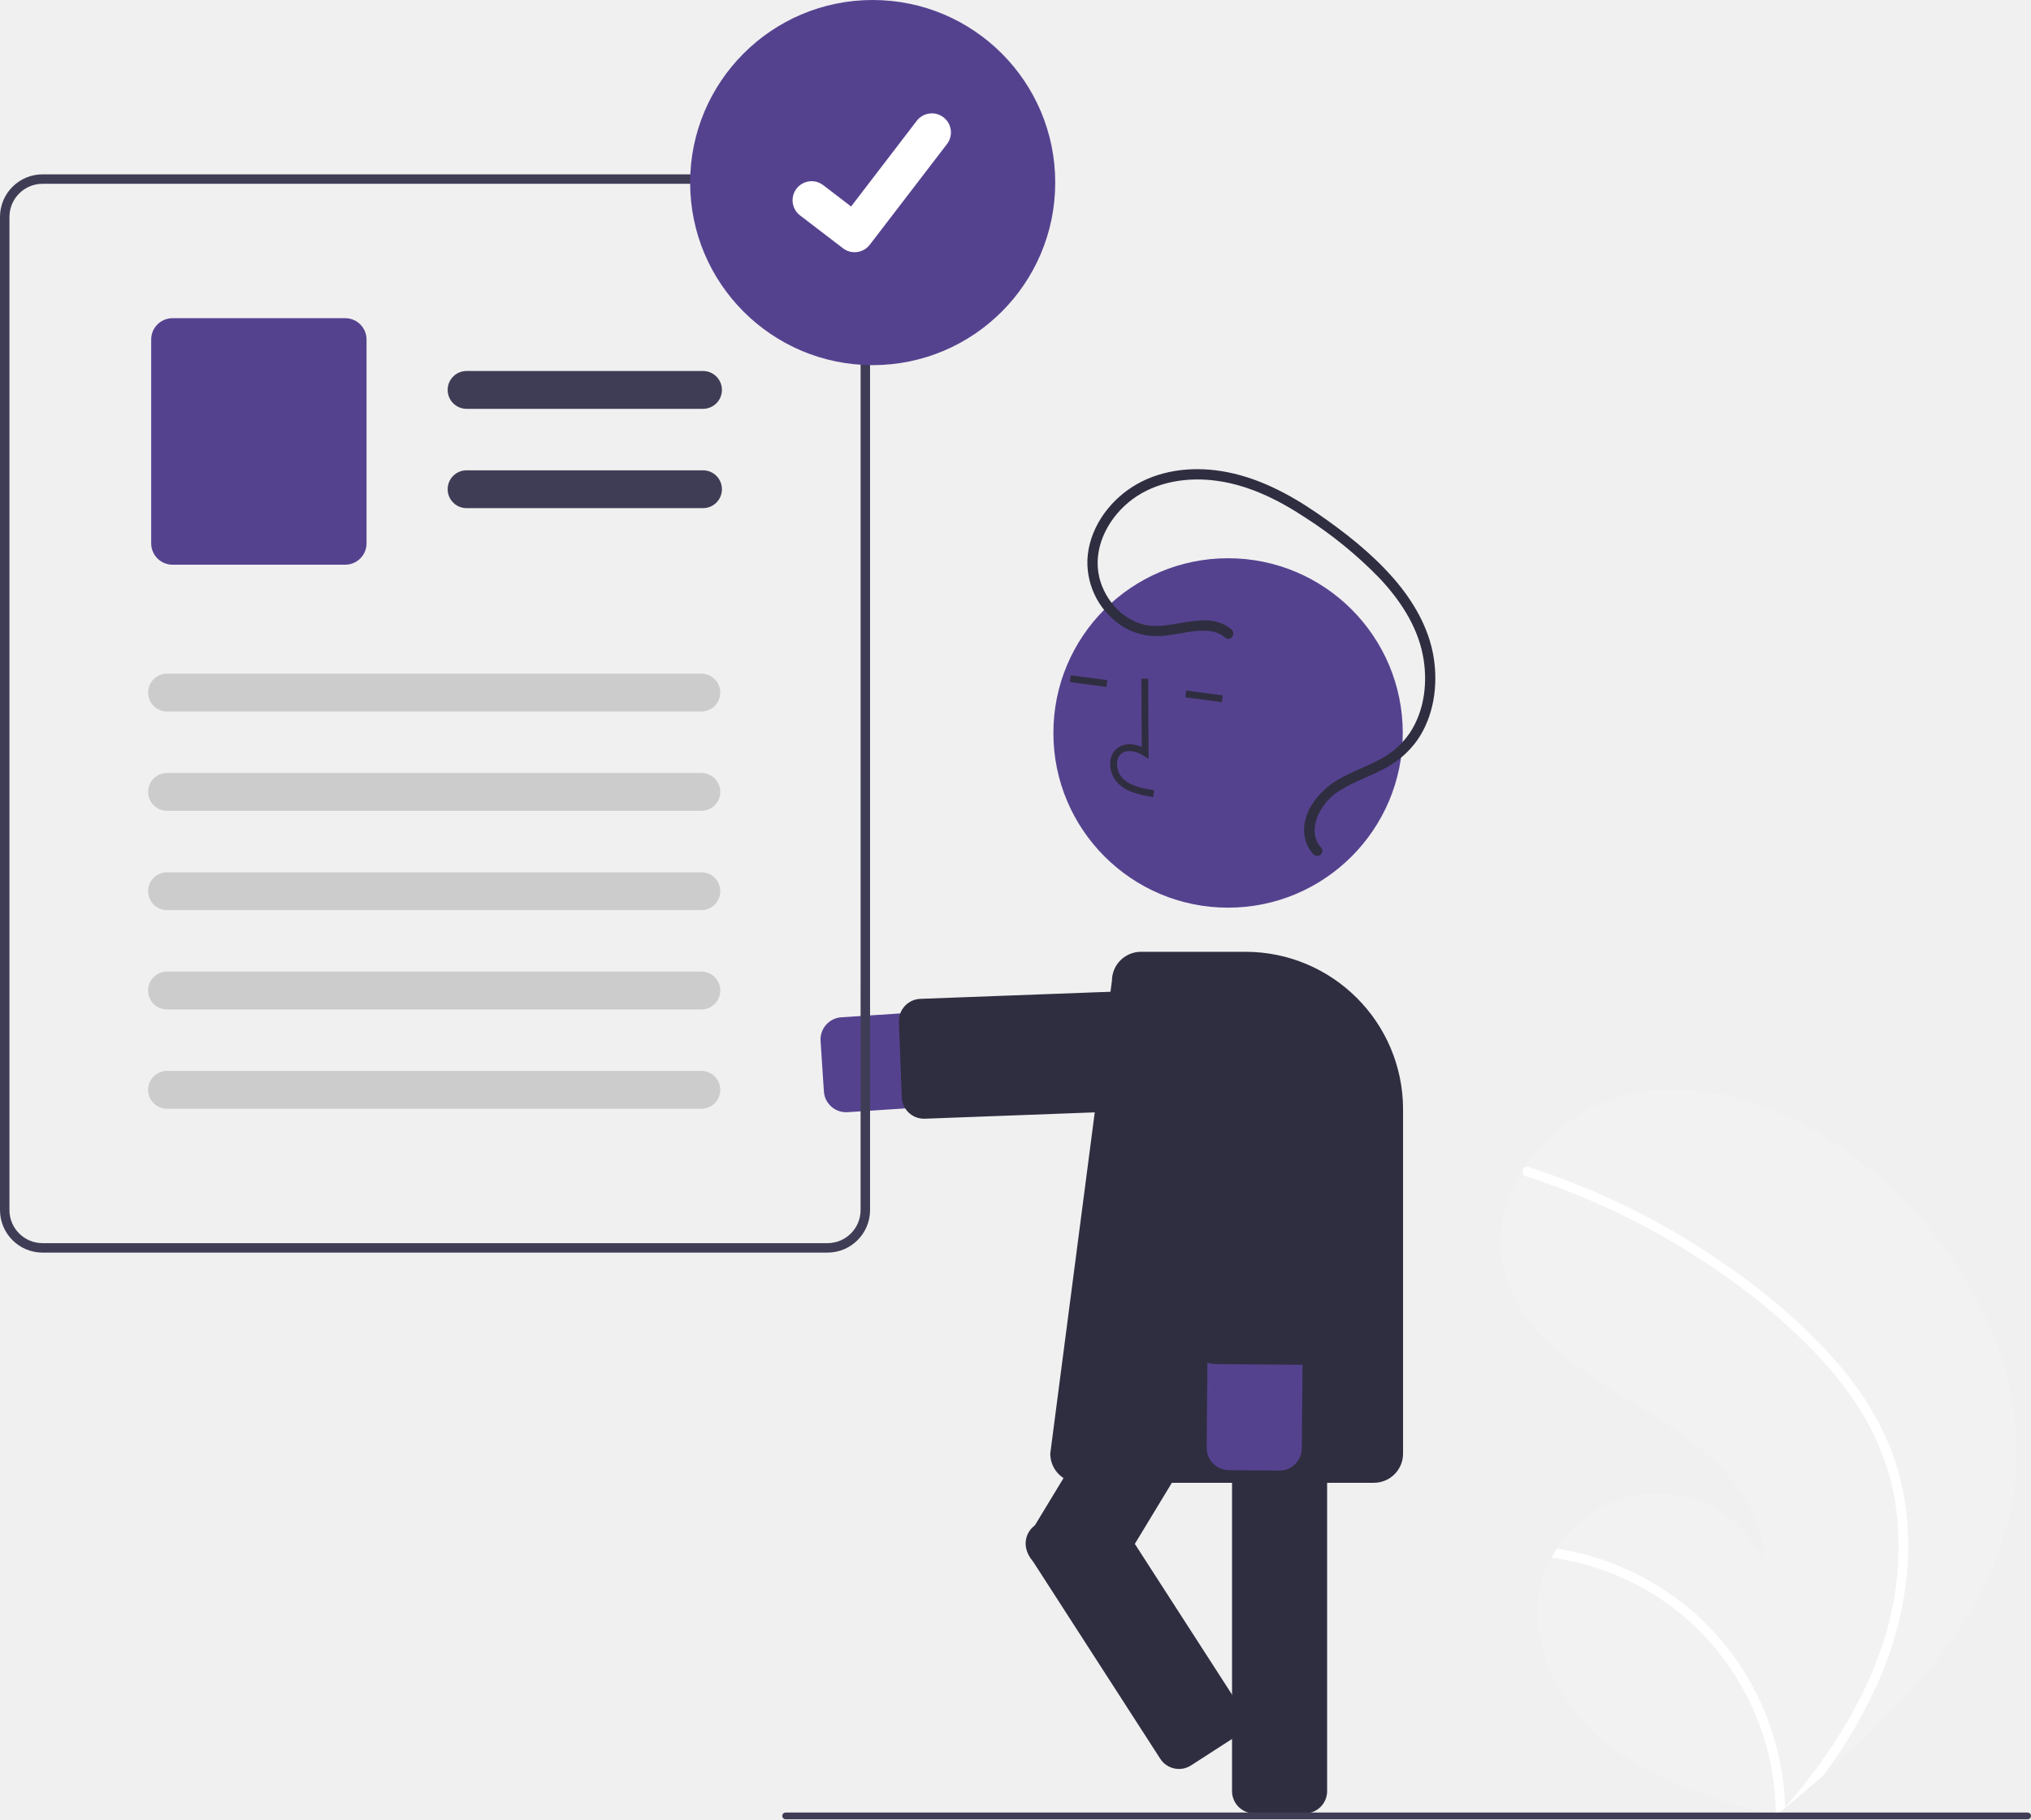
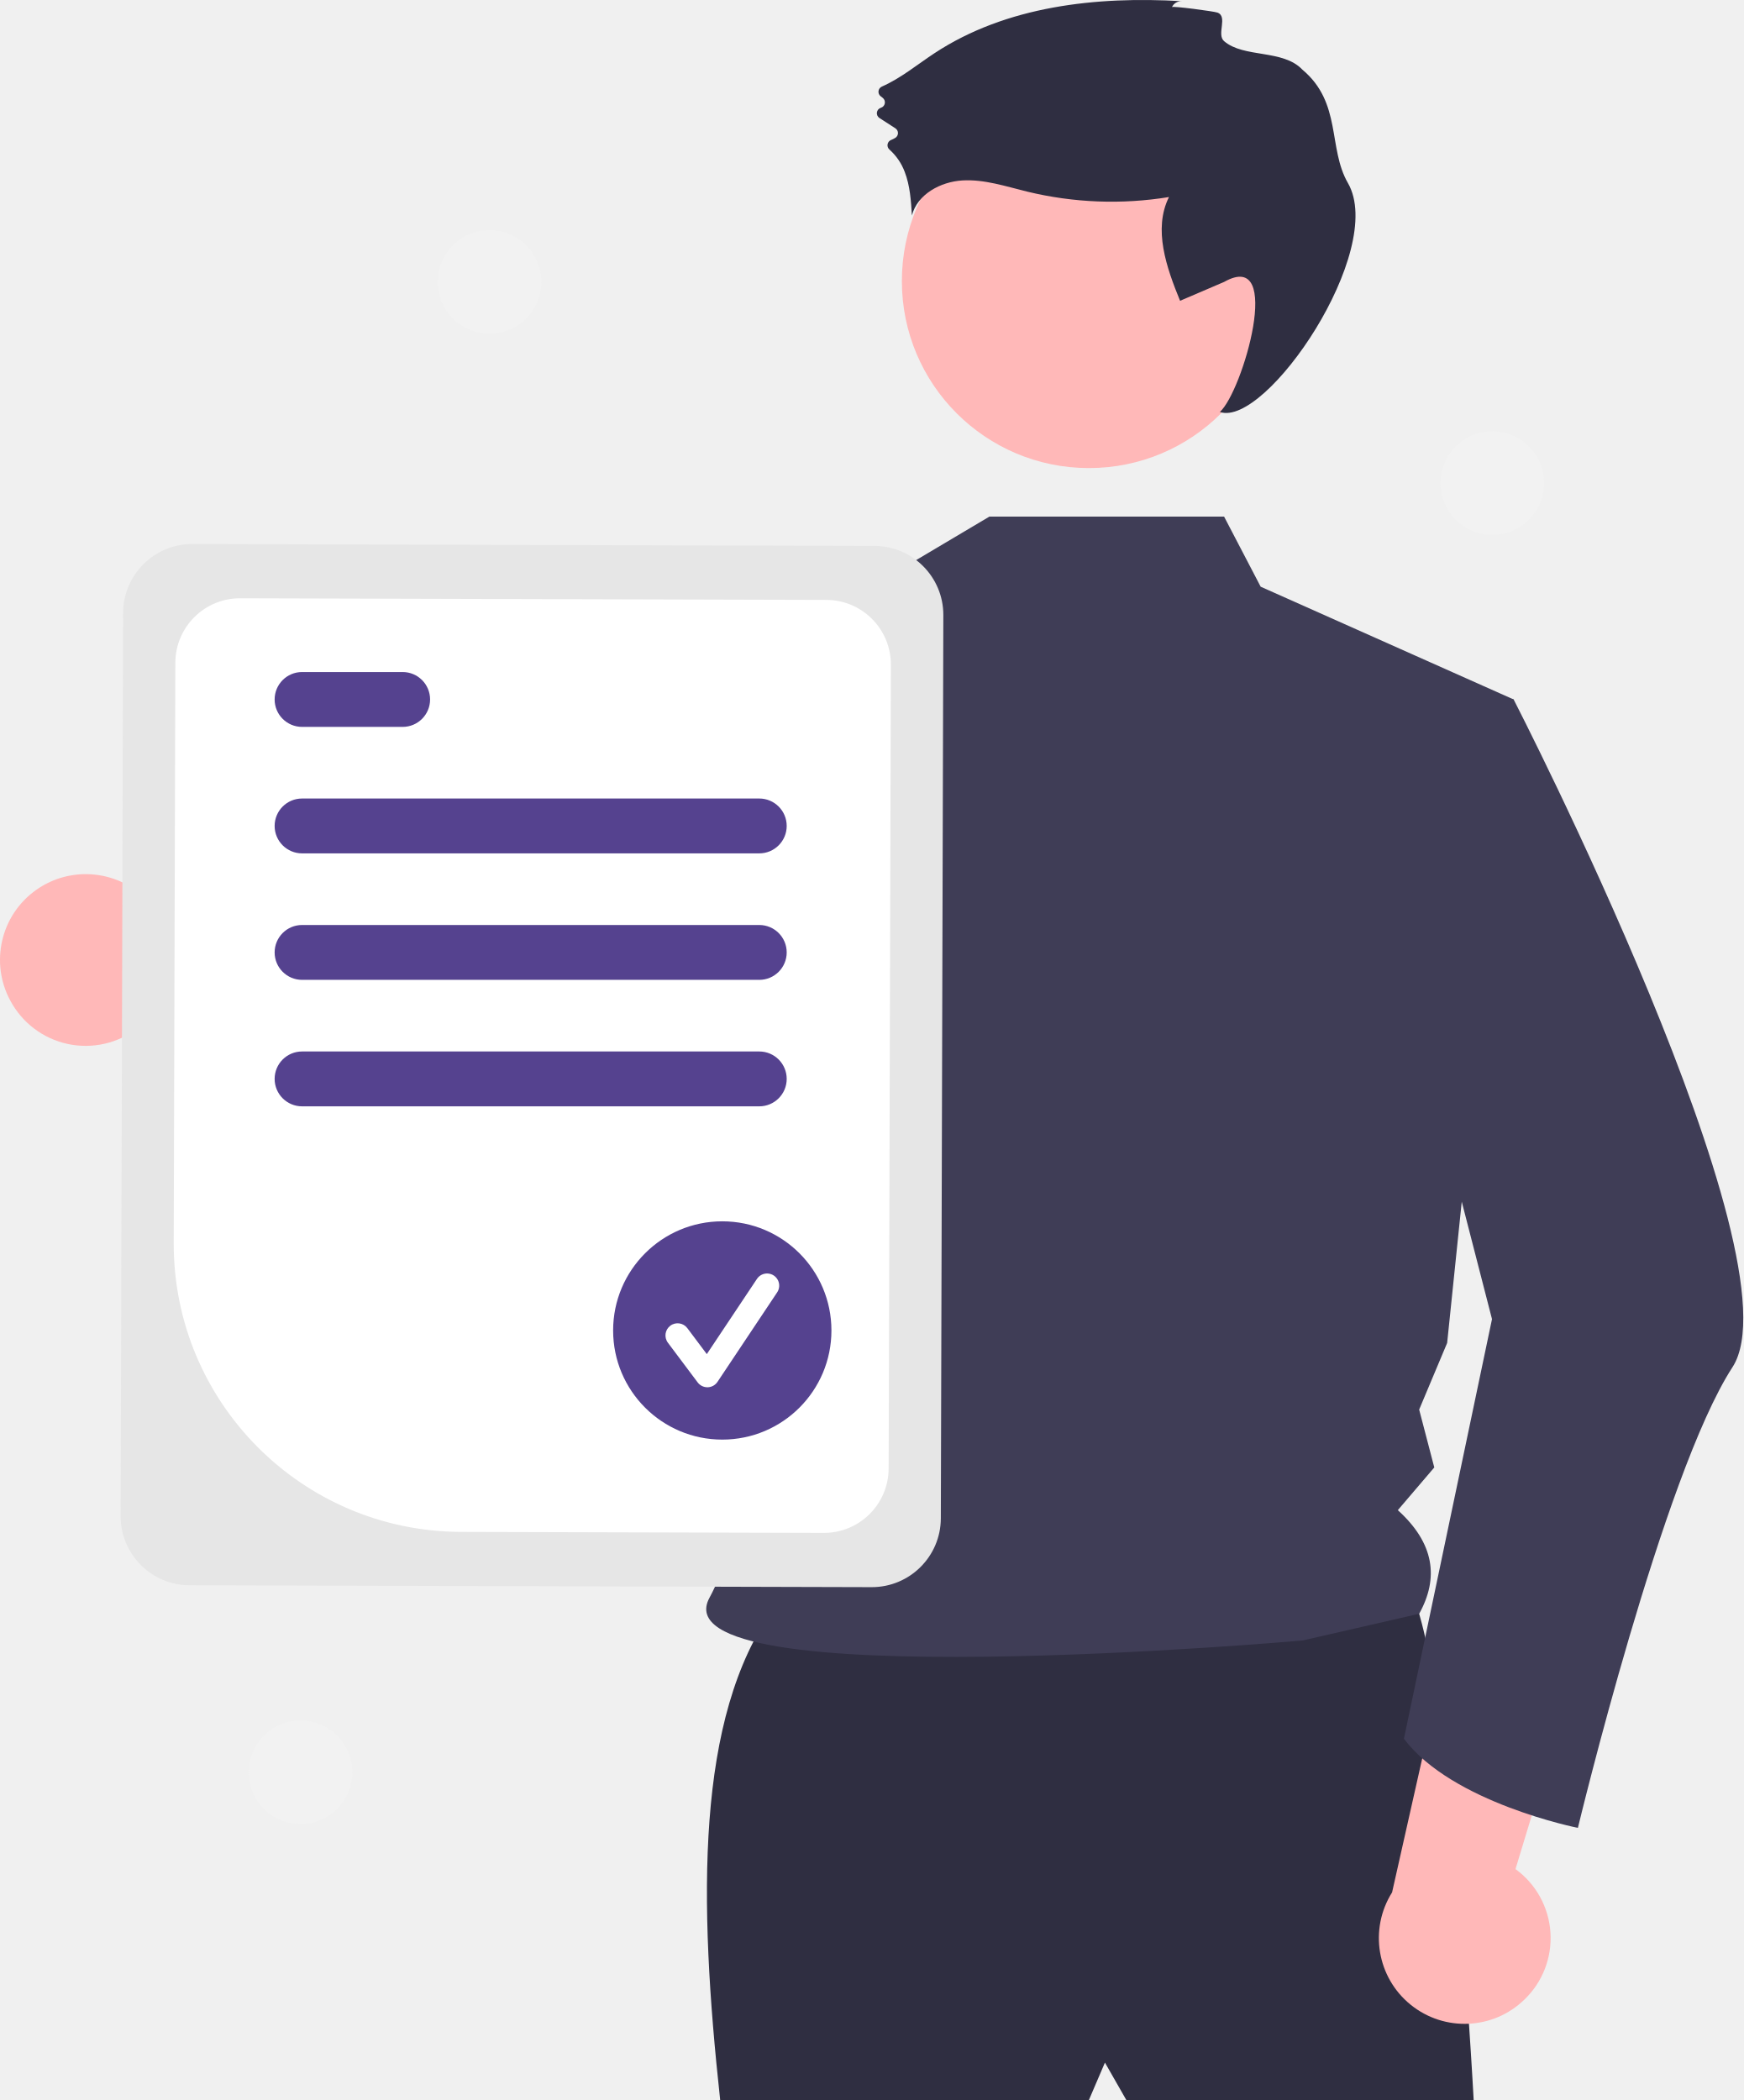
- <svg xmlns="http://www.w3.org/2000/svg" data-name="Layer 1" width="601.798" height="539" viewBox="0 0 601.798 539">
-   <path d="M895.568,624.143c-5.474,33.682-30.138,59.763-56.395,82.555q-5.499,4.774-11.025,9.363c-.026.015-.05.044-.076.059-.177.146-.355.293-.519.439-.76.63-1.521,1.261-2.275,1.884l.473.148,1.474.453c-.506-.139-1.005-.271-1.511-.41-.151-.043-.308-.079-.458-.122-17.409-4.703-35.172-9.863-49.404-20.88-14.765-11.442-24.934-30.949-19.841-48.922a32.912,32.912,0,0,1,2.775-6.776c.48-.899,1.009-1.768,1.566-2.626a35.277,35.277,0,0,1,61.435,3.418c-.248-19.804-18.337-34.245-35.304-44.465-16.972-10.214-36.189-21.248-41.525-40.331-2.975-10.617-.472-21.552,5.369-30.791.181-.281.363-.562.551-.837a51.483,51.483,0,0,1,30.737-21.572c23.503-5.332,48.135,4.489,67.413,18.96C880.055,546.972,901.79,585.847,895.568,624.143Z" transform="translate(-299.1011 -180.5)" fill="#f2f2f2" />
-   <path d="M845.717,586.935a87.518,87.518,0,0,1,13.168,21.71,75.993,75.993,0,0,1,5.285,21.971c1.428,15.501-1.513,31.17-7.377,45.515A140.132,140.132,0,0,1,839.173,706.698q-5.499,4.774-11.025,9.363c-.026.015-.05.044-.076.059-.177.146-.355.293-.519.439-.76.63-1.521,1.261-2.275,1.884l.473.148,1.474.453c-.506-.139-1.005-.271-1.511-.41-.151-.043-.308-.079-.458-.122a77.462,77.462,0,0,0-32.564-63.265,78.126,78.126,0,0,0-33.906-13.313c.48-.899,1.009-1.768,1.566-2.626a81.002,81.002,0,0,1,13.878,3.429,79.369,79.369,0,0,1,39.756,30.072,81.146,81.146,0,0,1,14.082,43.157c.608-.7,1.215-1.414,1.803-2.119,11.205-13.279,20.79-28.128,26.503-44.622a90.58,90.58,0,0,0,4.307-43.682c-2.55-15.999-10.742-30.118-21.571-41.965-11.599-12.678-25.526-23.455-40.101-32.49a215.444,215.444,0,0,0-47.671-22.069,1.549,1.549,0,0,1-1.011-1.881,1.318,1.318,0,0,1,.551-.837,1.147,1.147,0,0,1,.994-.077c2.066.666,4.12,1.346,6.163,2.068a217.889,217.889,0,0,1,48.237,24.115C820.775,562.043,834.7,573.37,845.717,586.935Z" transform="translate(-299.1011 -180.5)" fill="#fff" />
-   <path d="M549.794,510.018a6.597,6.597,0,0,1-6.573-6.166l-.979-14.948a6.597,6.597,0,0,1,6.152-7.014l117.111-7.67a14.087,14.087,0,1,1,1.841,28.115l-117.111,7.669Q550.014,510.018,549.794,510.018Z" transform="translate(-299.1011 -180.5)" fill="#55428f" />
-   <path d="M572.886,511.946a6.606,6.606,0,0,1-6.59-6.351l-.835-22.327a6.597,6.597,0,0,1,6.346-6.838l96.304-3.599a6.597,6.597,0,0,1,6.839,6.346l.835,22.327a6.597,6.597,0,0,1-6.346,6.838l-96.304,3.599C573.052,511.944,572.969,511.946,572.886,511.946Z" transform="translate(-299.1011 -180.5)" fill="#2f2e41" />
-   <path d="M685.739,717.756H670.759a6.605,6.605,0,0,1-6.597-6.597V586.307a6.605,6.605,0,0,1,6.597-6.597H685.739a6.605,6.605,0,0,1,6.597,6.597V711.159A6.605,6.605,0,0,1,685.739,717.756Z" transform="translate(-299.1011 -180.5)" fill="#2f2e41" />
-   <path d="M619.248,651.761l-12.81-7.765a6.605,6.605,0,0,1-2.222-9.061l64.717-106.77a6.605,6.605,0,0,1,9.061-2.222l12.81,7.765a6.605,6.605,0,0,1,2.222,9.061l-64.717,106.77A6.605,6.605,0,0,1,619.248,651.761Z" transform="translate(-299.1011 -180.5)" fill="#2f2e41" />
-   <circle cx="363.886" cy="217.151" r="51.762" fill="#55428f" />
-   <path d="M634.969,415.325a12.276,12.276,0,0,1-4.483-2.631,8.255,8.255,0,0,1-2.413-6.535,5.553,5.553,0,0,1,2.469-4.274c1.851-1.187,4.327-1.191,6.847-.08l-.095-20.207,2.03-.01.112,23.756-1.564-.984c-1.814-1.139-4.404-1.941-6.234-.766a3.566,3.566,0,0,0-1.544,2.76,6.238,6.238,0,0,0,1.794,4.873c2.241,2.141,5.512,2.811,9.241,3.409l-.322,2.004A33.456,33.456,0,0,1,634.969,415.325Z" transform="translate(-299.1011 -180.5)" fill="#2f2e41" />
-   <rect x="620.641" y="376.831" width="2.03" height="10.933" transform="translate(-137.8442 768.0484) rotate(-82.4768)" fill="#2f2e41" />
-   <rect x="654.852" y="381.348" width="2.03" height="10.933" transform="translate(-112.5903 805.8905) rotate(-82.4768)" fill="#2f2e41" />
-   <path d="M706.209,619.805H618.924a8.637,8.637,0,0,1-8.627-8.627l18.273-140.127a8.617,8.617,0,0,1,8.623-8.562h30.976a46.72,46.72,0,0,1,46.667,46.667V611.178A8.637,8.637,0,0,1,706.209,619.805Z" transform="translate(-299.1011 -180.5)" fill="#2f2e41" />
-   <path d="M684.229,612.335a6.608,6.608,0,0,1-6.057,3.854l-14.98-.13a6.597,6.597,0,0,1-6.539-6.654l1.018-117.358a14.087,14.087,0,1,1,28.173.244l-1.017,117.358A6.56,6.56,0,0,1,684.229,612.335Z" transform="translate(-299.1011 -180.5)" fill="#55428f" />
-   <path d="M690.847,581.005a6.607,6.607,0,0,1-6.057,3.854l-25.586-.222a6.605,6.605,0,0,1-6.539-6.654l.836-96.368a6.597,6.597,0,0,1,6.654-6.54l25.586.222a6.597,6.597,0,0,1,6.539,6.654l-.835,96.368A6.568,6.568,0,0,1,690.847,581.005Z" transform="translate(-299.1011 -180.5)" fill="#2f2e41" />
-   <path d="M663.955,366.951c-6.92-5.726-16.169-.31-23.994-1.079-7.486-.735-13.512-7.324-15.154-14.413-1.916-8.271,2.237-16.673,8.492-21.972,6.851-5.803,16.049-7.607,24.814-6.724,10.046,1.012,19.302,5.51,27.635,11.005a123.671,123.671,0,0,1,22.108,18.024c5.958,6.335,11.049,13.923,12.793,22.567,1.585,7.855.655,16.61-3.878,23.376a24.567,24.567,0,0,1-9.464,8.103c-3.958,2.038-8.194,3.521-12.022,5.813-5.789,3.465-11.346,10.528-9.375,17.731a9.939,9.939,0,0,0,2.34,4.209c1.337,1.429,3.663-.537,2.322-1.97-2.355-2.516-2.329-5.933-1.158-9.013a16.515,16.515,0,0,1,7.187-8.211c4.008-2.394,8.454-3.909,12.567-6.098a27.426,27.426,0,0,0,9.899-8.526c4.839-7.002,6.155-16.02,4.87-24.314-1.391-8.976-6.17-17.066-12.096-23.809-6.45-7.338-14.318-13.504-22.341-19.025-8.609-5.924-18.091-10.89-28.51-12.554-9.032-1.442-18.769-.264-26.547,4.791-7.26,4.718-12.744,12.702-13.138,21.513a22.568,22.568,0,0,0,10.914,20.036,19.386,19.386,0,0,0,11.629,2.462c4.319-.359,8.623-1.765,12.982-1.48a9.074,9.074,0,0,1,5.387,2.058c1.512,1.251,3.238-1.26,1.738-2.501Z" transform="translate(-299.1011 -180.5)" fill="#2f2e41" />
-   <path d="M603.09,636.738q.028-.172.065-.343a6.552,6.552,0,0,1,2.873-4.152l12.588-8.12a6.605,6.605,0,0,1,9.12,1.968l38.833,60.206a6.598,6.598,0,0,1-1.968,9.12l-12.589,8.12a6.605,6.605,0,0,1-9.12-1.968l-38.833-60.206A6.55,6.55,0,0,1,603.09,636.738Z" transform="translate(-299.1011 -180.5)" fill="#2f2e41" />
-   <path id="a8ac6166-3ec4-44bd-a940-12ae5b8b67a0-657" data-name="Path 336" d="M555.944,239.95a12.742,12.742,0,0,0-11.652-7.796h-232.583a12.615,12.615,0,0,0-12.608,12.608V539.001a12.615,12.615,0,0,0,12.608,12.608H544.3a12.625,12.625,0,0,0,12.608-12.608V244.761a12.382,12.382,0,0,0-.956-4.812ZM554.1,539.001a9.82,9.82,0,0,1-9.808,9.808H311.709a9.81,9.81,0,0,1-9.808-9.806V244.763a9.821,9.821,0,0,1,9.808-9.808H544.3a9.857,9.857,0,0,1,9.104,6.17,10.872,10.872,0,0,1,.369,1.107,9.725,9.725,0,0,1,.335,2.532Z" transform="translate(-299.1011 -180.5)" fill="#3f3d56" />
-   <path id="a2e3fa0b-f178-421f-a74c-d97ebf543334-658" data-name="Path 337" d="M507.407,301.623H437.35a5.605,5.605,0,1,1,0-11.21h70.057a5.605,5.605,0,1,1,0,11.21Z" transform="translate(-299.1011 -180.5)" fill="#3f3d56" />
-   <path id="b8b248e7-1a59-4f26-9a1f-f08ba006a4a5-659" data-name="Path 338" d="M507.407,331.047H437.35a5.605,5.605,0,1,1,0-11.21h70.057a5.605,5.605,0,1,1,0,11.21Z" transform="translate(-299.1011 -180.5)" fill="#3f3d56" />
-   <path id="bda578db-f3c3-41a7-b056-20e03a5846b5-660" data-name="Path 339" d="M401.404,347.801H350.206a6.312,6.312,0,0,1-6.306-6.306V281.078a6.312,6.312,0,0,1,6.306-6.306h51.198a6.312,6.312,0,0,1,6.306,6.306v60.417A6.312,6.312,0,0,1,401.404,347.801Z" transform="translate(-299.1011 -180.5)" fill="#55428f" />
-   <path id="f14e980f-453d-4106-8f6f-6df09975b283-661" data-name="Path 340" d="M506.921,391.296H348.592a5.605,5.605,0,0,1,0-11.21H506.921a5.605,5.605,0,1,1,0,11.21Z" transform="translate(-299.1011 -180.5)" fill="#ccc" />
-   <path id="a41c7d3f-1ab8-4fa8-8fe0-c7e1addd1852-662" data-name="Path 341" d="M506.921,420.72H348.592a5.605,5.605,0,0,1,0-11.21H506.921a5.605,5.605,0,1,1,0,11.21Z" transform="translate(-299.1011 -180.5)" fill="#ccc" />
-   <path id="edc5b707-0197-4423-9b0e-a0519931be3d-663" data-name="Path 342" d="M506.921,450.144H348.592a5.605,5.605,0,0,1,0-11.21H506.921a5.605,5.605,0,1,1,0,11.21Z" transform="translate(-299.1011 -180.5)" fill="#ccc" />
-   <path id="fb042130-6ee2-42a1-966d-03aff1c9a355-664" data-name="Path 343" d="M506.921,479.568H348.592a5.605,5.605,0,0,1,0-11.21H506.921a5.605,5.605,0,1,1,0,11.21Z" transform="translate(-299.1011 -180.5)" fill="#ccc" />
-   <path id="be06b282-4586-4a92-87f7-3b8195752fb5-665" data-name="Path 344" d="M506.921,508.992H348.592a5.605,5.605,0,0,1,0-11.21H506.921a5.605,5.605,0,1,1,0,11.21Z" transform="translate(-299.1011 -180.5)" fill="#ccc" />
-   <circle id="b1bf23b1-fd72-4a0f-8358-88f260cf5936" data-name="Ellipse 44" cx="258.582" cy="54.09" r="54.09" fill="#55428f" />
-   <path id="a3de7fb3-a6ab-4159-b608-3b82343f6a5d-666" data-name="Path 395" d="M552.323,255.223a5.61,5.61,0,0,1-3.375-1.122l-.06-.045-12.712-9.724a5.649,5.649,0,1,1,6.874-8.966l8.234,6.314L570.74,216.297a5.647,5.647,0,0,1,7.917-1.046l.002.001-.121.168.124-.168a5.653,5.653,0,0,1,1.044,7.918l-22.885,29.843a5.65,5.65,0,0,1-4.493,2.203Z" transform="translate(-299.1011 -180.5)" fill="#fff" />
-   <path d="M899.899,719.5h-368a1,1,0,0,1,0-2h368a1,1,0,1,1,0,2Z" transform="translate(-299.1011 -180.5)" fill="#3f3d56" />
+ <svg xmlns="http://www.w3.org/2000/svg" data-name="Layer 1" width="571.94" height="689.038" viewBox="0 0 571.94 689.038">
+   <path d="M310.019,435.422a27.981,27.981,0,0,0,42.374,6.734L438.65,491.628,435.436,440.056l-81.418-39.072a28.133,28.133,0,0,0-43.998,34.439Z" transform="translate(-305.9303 -105.8648)" fill="#ffb8b8" />
+   <path d="M559.741,633.604c-25.586,35.812-24.671,95.726-17.533,161.299l120.974,0,5.26-12.273,7.013,12.273H789.417s-8.766-166.559-24.546-171.819S559.741,633.604,559.741,633.604Z" transform="translate(-305.9303 -105.8648)" fill="#2f2e41" />
+   <circle cx="357.252" cy="92.218" r="61.364" fill="#ffb8b8" />
+   <path d="M707.534,275.368l12,23,83,37L780.717,546.504,771.534,568.368l4.961,18.987L764.534,601.368c12.007,10.864,13.532,22.236,7,34l-38.221,8.756s-212.521,18.898-194.611-14.026c19.57-35.974,24.553-142.215-18.649-198.988-36.677-48.199-8.519-110.742-8.519-110.742l87-26,32-19Z" transform="translate(-305.9303 -105.8648)" fill="#3f3d56" />
+   <path d="M690.426,108.195a3.385,3.385,0,0,1,3.257-1.933c-28.093-1.68-57.685,1.594-81.188,17.075-5.694,3.751-11.062,8.224-17.258,10.945a1.859,1.859,0,0,0-.38,3.163l.681.534a1.866,1.866,0,0,1-.607,3.253l0,0a1.866,1.866,0,0,0-.469,3.352l5.215,3.371a1.858,1.858,0,0,1,.017,3.126,9.271,9.271,0,0,1-1.387.703,1.862,1.862,0,0,0-.59,3.128,18.537,18.537,0,0,1,5.046,7.377c1.738,4.52,2.051,9.442,2.344,14.276,1.797-6.974,9.408-11.08,16.598-11.497s14.202,1.955,21.199,3.66a117.272,117.272,0,0,0,46.548,1.791c-5.256,10.549-.822,23.131,3.64,34.04l14.443-6.191c19.836-11.197,6.019,36.168-1.397,42.67,15.141,5.249,54.772-53.014,42.023-75.114-6.632-11.496-1.924-26.324-14.963-37.227-6.39-6.727-19.149-3.737-25.664-9.328-2.564-2.201,1.344-8.088-2.18-9.371C704.184,109.571,690.619,107.765,690.426,108.195Z" transform="translate(-305.9303 -105.8648)" fill="#2f2e41" />
+   <path d="M586.484,300.308c-11.26,49.99-40.14,166.71-69.44,191.12a17.092,17.092,0,0,1-6.52,3.85c-102.99,25.09-135.99-38.91-135.99-38.91s27.6-13.45,28.3-39.74l55.66,17.27,48.52-109.19,7.14-6.66.04-.04Z" transform="translate(-305.9303 -105.8648)" fill="#3f3d56" />
+   <path d="M806.075,761.941a27.982,27.982,0,0,0-2.938-42.806L832.009,623.982l-49.539,14.696L762.648,726.784a28.133,28.133,0,0,0,43.427,35.156Z" transform="translate(-305.9303 -105.8648)" fill="#ffb8b8" />
+   <path d="M779.65,330.045l22.884,5.323s94.584,184.028,71.792,219.093-50.715,151.156-50.715,151.156-41.298-8.21-57.077-29.249l28.896-137.686-29.805-115.715Z" transform="translate(-305.9303 -105.8648)" fill="#3f3d56" />
+   <path d="M345.51,603.32l.822-296.389a22.652,22.652,0,0,1,22.689-22.564l223.839.621a22.652,22.652,0,0,1,22.564,22.689l-.822,296.389a22.652,22.652,0,0,1-22.689,22.564l-223.839-.621A22.652,22.652,0,0,1,345.51,603.32Z" transform="translate(-305.9303 -105.8648)" fill="#e6e6e6" />
+   <path d="M362.928,513.846l.528-190.546a21.214,21.214,0,0,1,21.249-21.132l192.371.533a21.215,21.215,0,0,1,21.133,21.249l-.731,263.746A21.215,21.215,0,0,1,576.228,608.829L457.058,608.499A94.498,94.498,0,0,1,362.928,513.846Z" transform="translate(-305.9303 -105.8648)" fill="#fff" />
+   <path d="M555.034,385.868h-150a9,9,0,0,1,0-18h150a9,9,0,0,1,0,18Z" transform="translate(-305.9303 -105.8648)" fill="#55428f" />
+   <path d="M438.034,344.368h-33a9,9,0,0,1,0-18h33a9,9,0,0,1,0,18Z" transform="translate(-305.9303 -105.8648)" fill="#55428f" />
+   <path d="M555.034,427.368h-150a9,9,0,0,1,0-18h150a9,9,0,0,1,0,18Z" transform="translate(-305.9303 -105.8648)" fill="#55428f" />
+   <path d="M555.034,468.868h-150a9,9,0,0,1,0-18h150a9,9,0,0,1,0,18Z" transform="translate(-305.9303 -105.8648)" fill="#55428f" />
+   <circle cx="236.967" cy="436.543" r="35.811" fill="#55428f" />
+   <path d="M538.012,561.045a3.982,3.982,0,0,1-3.186-1.594l-9.77-13.027a3.983,3.983,0,1,1,6.374-4.78l6.392,8.522,16.416-24.624a3.984,3.984,0,1,1,6.629,4.419L541.326,559.271a3.985,3.985,0,0,1-3.204,1.773C538.085,561.045,538.048,561.045,538.012,561.045Z" transform="translate(-305.9303 -105.8648)" fill="#fff" />
+   <circle cx="160.604" cy="92.503" r="17" fill="#f2f2f2" />
+   <circle cx="98.604" cy="581.503" r="17" fill="#f2f2f2" />
+   <circle cx="489.604" cy="158.503" r="17" fill="#f2f2f2" />
</svg>
